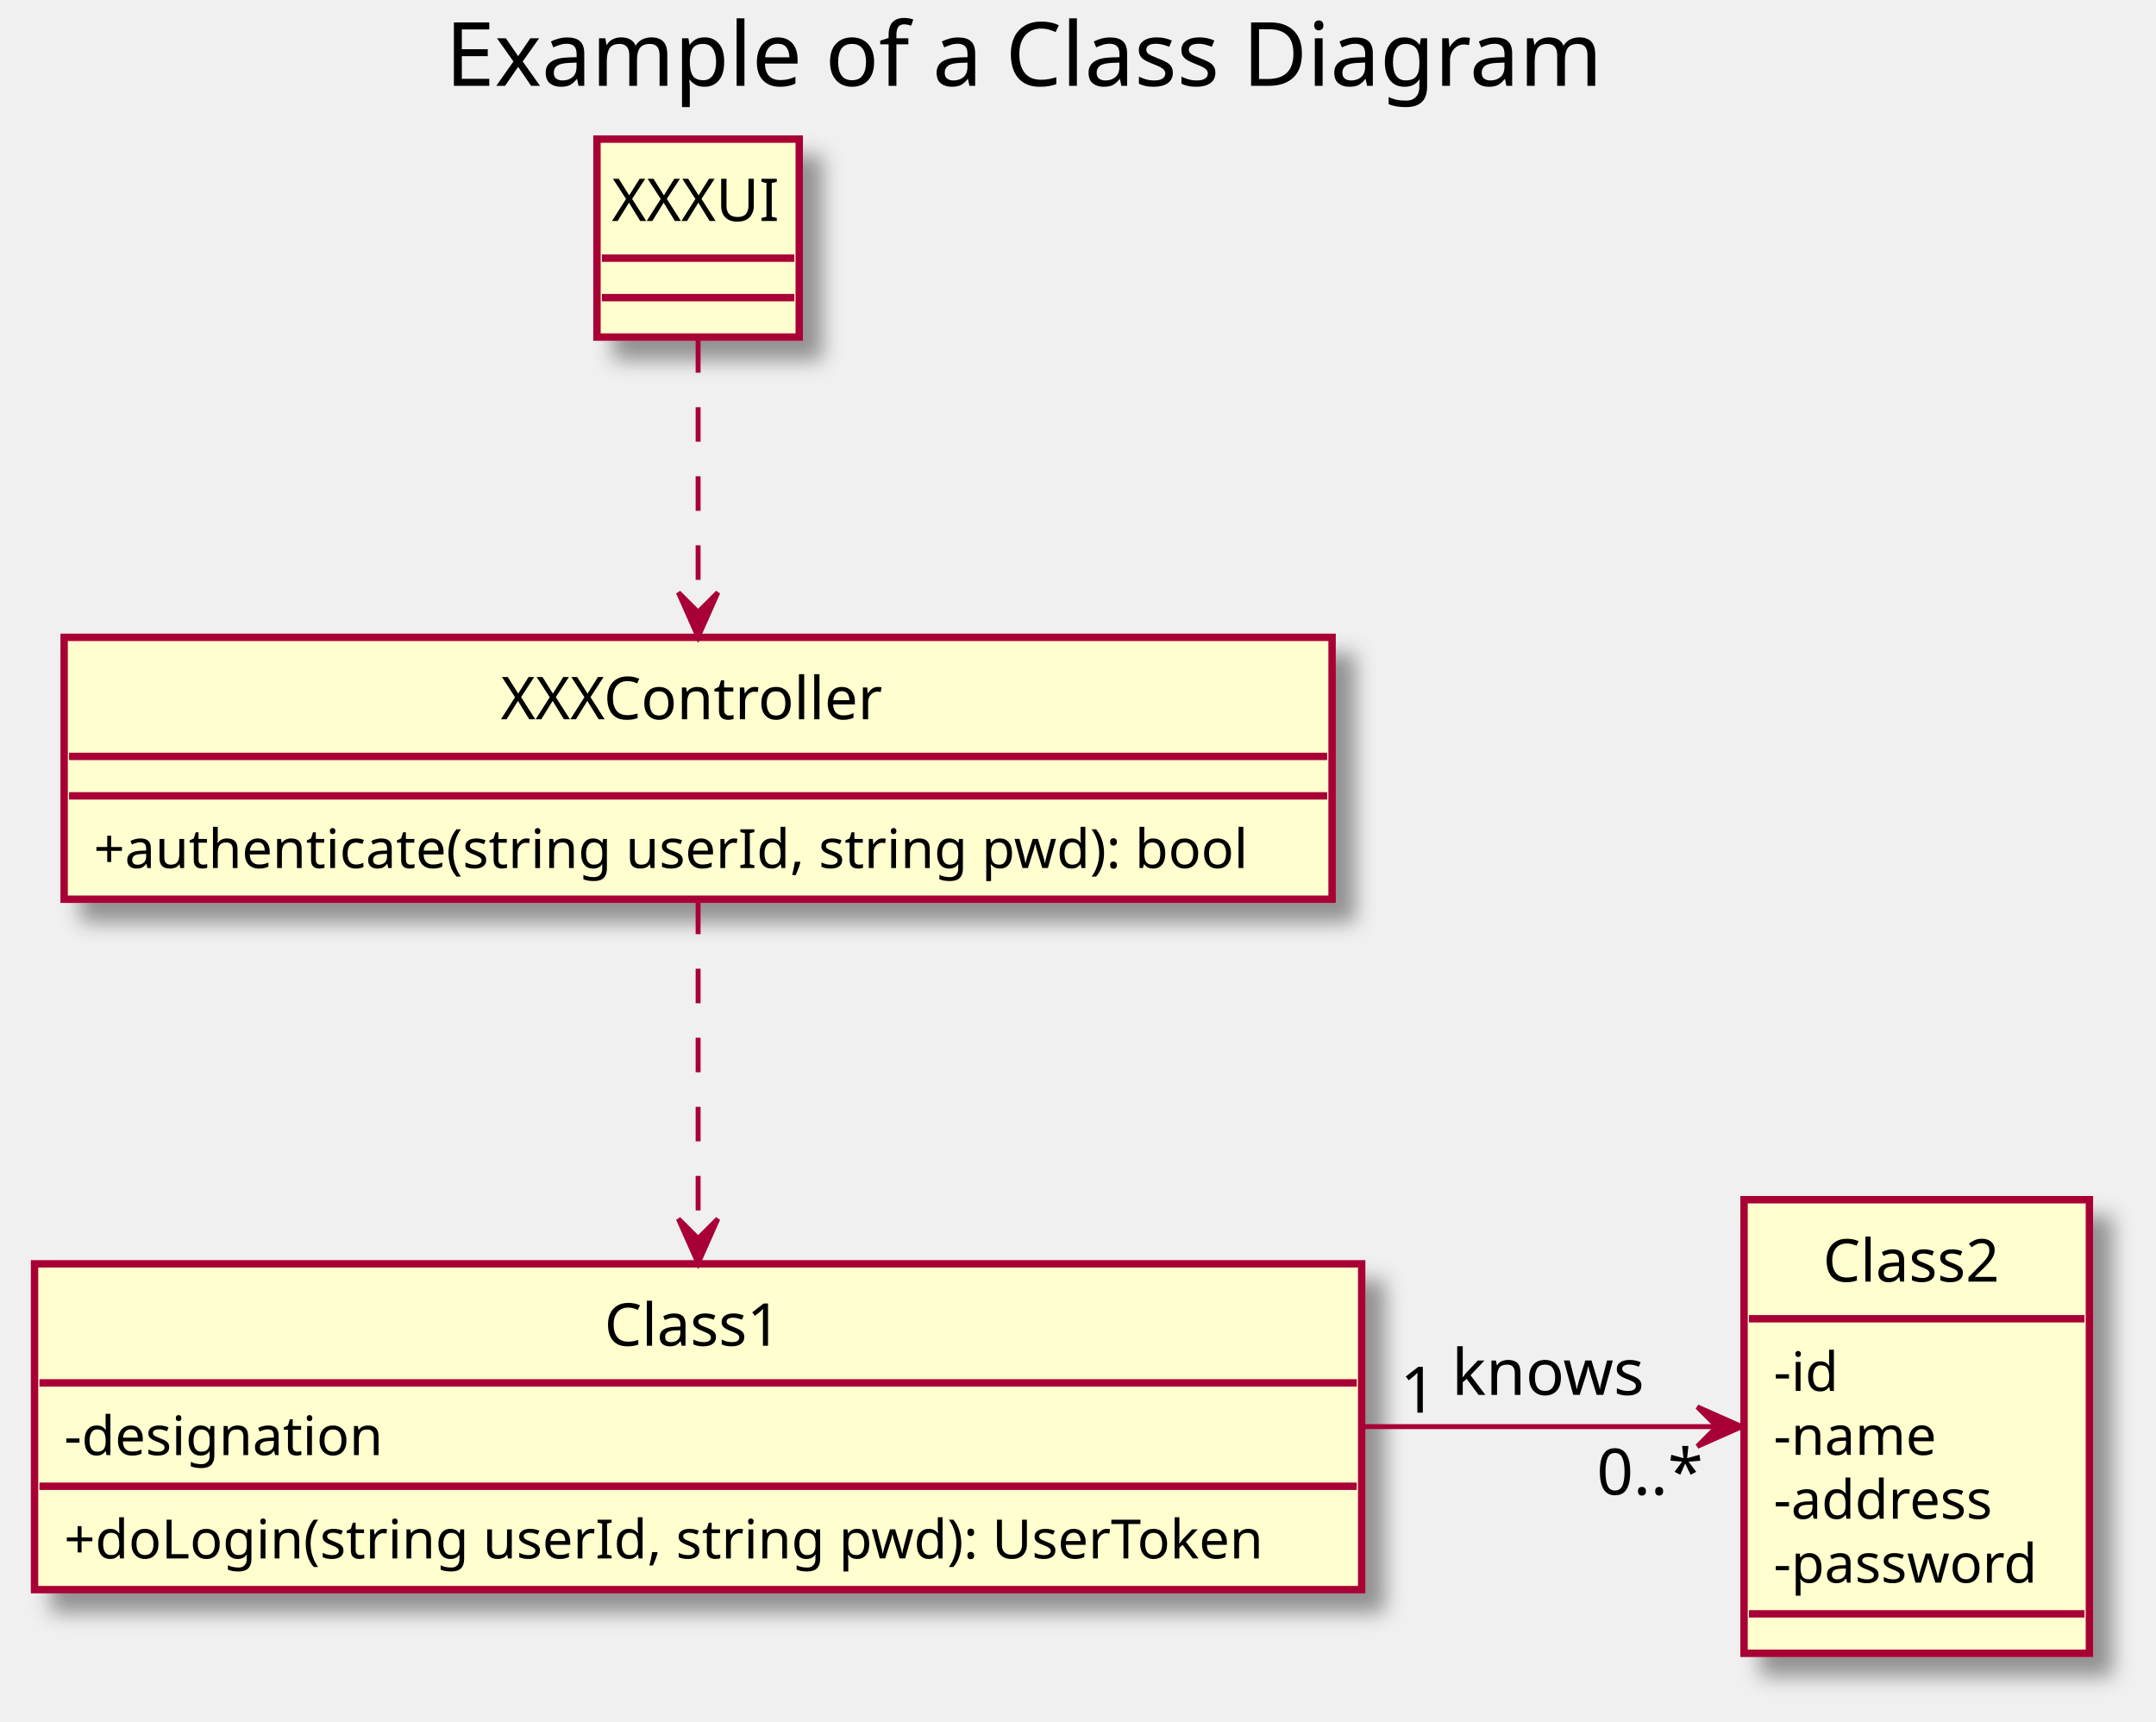
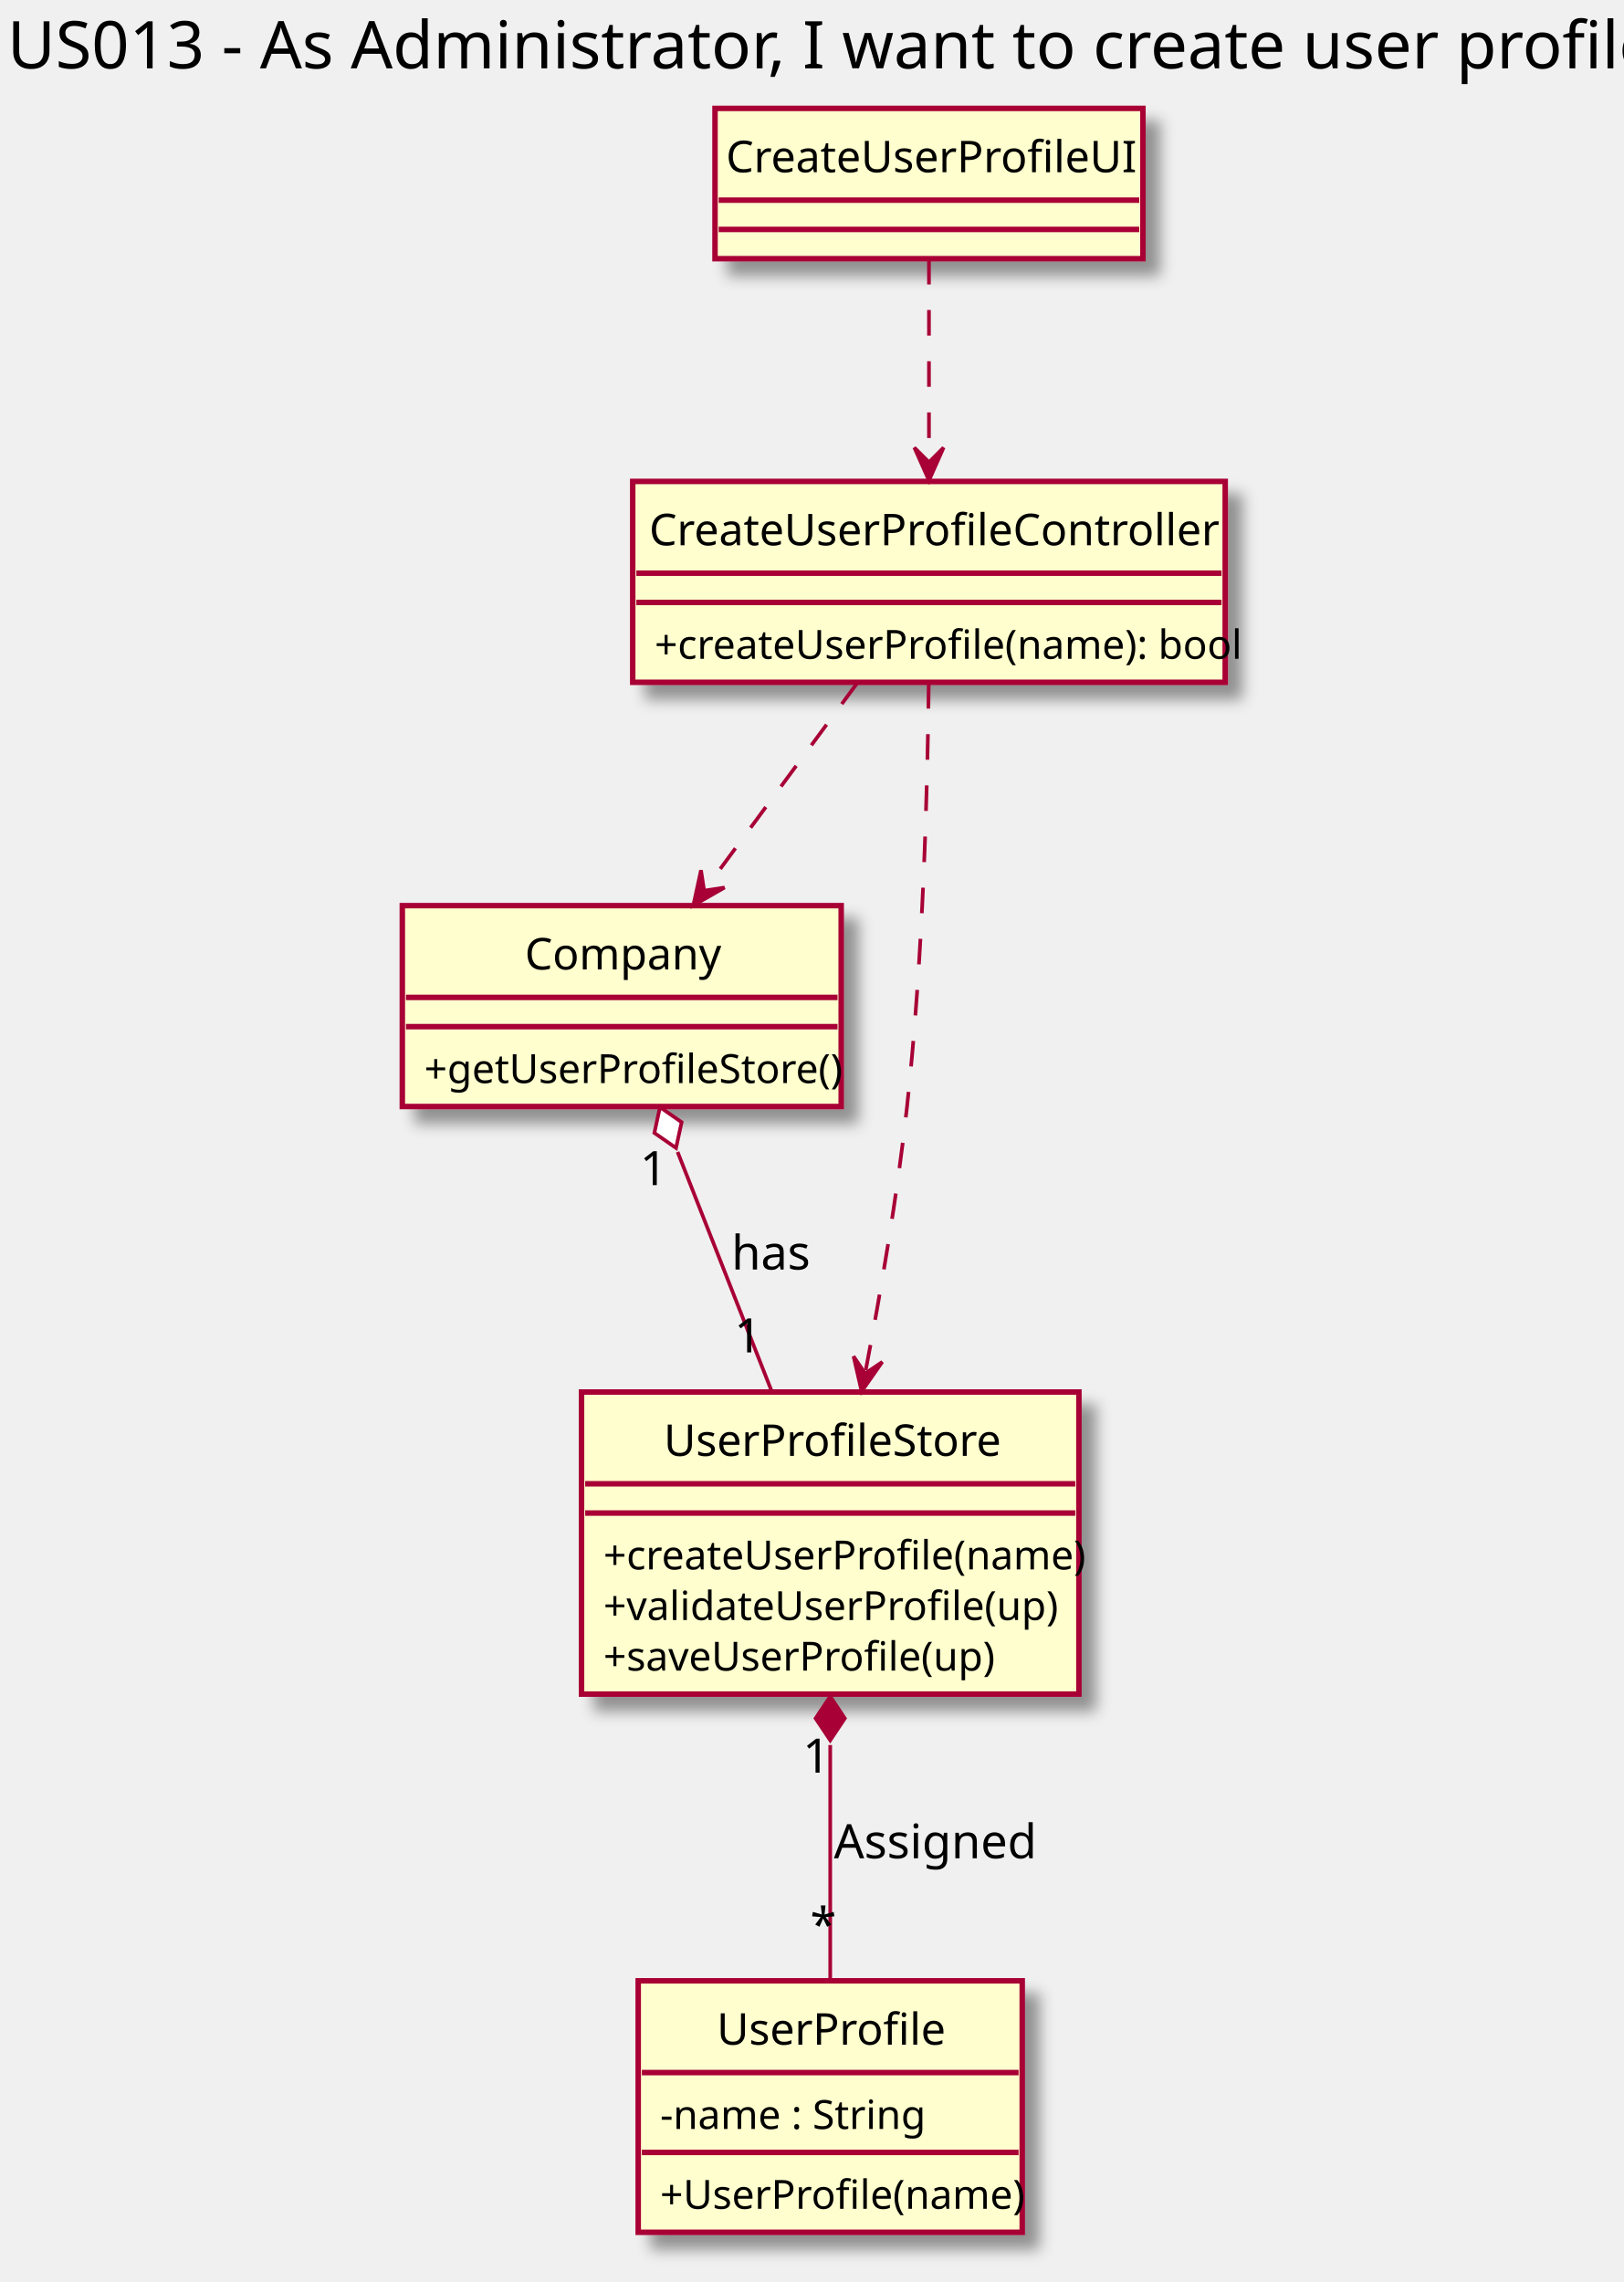
- <svg xmlns="http://www.w3.org/2000/svg" contentScriptType="application/ecmascript" contentStyleType="text/css" height="349px" preserveAspectRatio="none" style="width:437px;height:349px;background:#FFFFFF;" version="1.1" viewBox="0 0 437 349" width="437px" zoomAndPan="magnify">
+ <svg xmlns="http://www.w3.org/2000/svg" contentScriptType="application/ecmascript" contentStyleType="text/css" height="624px" preserveAspectRatio="none" style="width:444px;height:624px;background:#FFFFFF;" version="1.1" viewBox="0 0 444 624" width="444px" zoomAndPan="magnify">
  <defs>
-     <filter height="300%" id="fgtu8cgsx9p9u" width="300%" x="-1" y="-1">
+     <filter height="300%" id="f1qqlrgqj2hg22" width="300%" x="-1" y="-1">
      <feGaussianBlur result="blurOut" stdDeviation="2.0" />
      <feColorMatrix in="blurOut" result="blurOut2" type="matrix" values="0 0 0 0 0 0 0 0 0 0 0 0 0 0 0 0 0 0 .4 0" />
      <feOffset dx="4.0" dy="4.0" in="blurOut2" result="blurOut3" />
      <feBlend in="SourceGraphic" in2="blurOut3" mode="normal" />
    </filter>
  </defs>
  <g>
-     <text fill="#000000" font-family="sans-serif" font-size="18" lengthAdjust="spacing" textLength="244" x="90.25" y="17.402">Example of a Class Diagram</text>
-     <rect codeLine="8" fill="#FEFECE" filter="url(#fgtu8cgsx9p9u)" height="40.133" id="XXXUI" style="stroke:#A80036;stroke-width:1.5;" width="41" x="121" y="28.199" />
-     <text fill="#000000" font-family="sans-serif" font-size="12" lengthAdjust="spacing" textLength="35" x="124" y="44.801">XXXUI</text>
-     <line style="stroke:#A80036;stroke-width:1.5;" x1="122" x2="161" y1="52.332" y2="52.332" />
-     <line style="stroke:#A80036;stroke-width:1.5;" x1="122" x2="161" y1="60.332" y2="60.332" />
-     <rect codeLine="12" fill="#FEFECE" filter="url(#fgtu8cgsx9p9u)" height="53.088" id="XXXController" style="stroke:#A80036;stroke-width:1.5;" width="257" x="13" y="129.199" />
-     <text fill="#000000" font-family="sans-serif" font-size="12" lengthAdjust="spacing" textLength="80" x="101.5" y="145.801">XXXController</text>
-     <line style="stroke:#A80036;stroke-width:1.5;" x1="14" x2="269" y1="153.332" y2="153.332" />
-     <line style="stroke:#A80036;stroke-width:1.5;" x1="14" x2="269" y1="161.332" y2="161.332" />
-     <text fill="#000000" font-family="sans-serif" font-size="11" lengthAdjust="spacing" textLength="245" x="19" y="175.967">+authenticate(string userId, string pwd): bool</text>
-     <rect codeLine="16" fill="#FEFECE" filter="url(#fgtu8cgsx9p9u)" height="66.043" id="Class1" style="stroke:#A80036;stroke-width:1.5;" width="269" x="7" y="256.199" />
-     <text fill="#000000" font-family="sans-serif" font-size="12" lengthAdjust="spacing" textLength="38" x="122.5" y="272.801">Class1</text>
-     <line style="stroke:#A80036;stroke-width:1.5;" x1="8" x2="275" y1="280.332" y2="280.332" />
-     <text fill="#000000" font-family="sans-serif" font-size="11" lengthAdjust="spacing" textLength="69" x="13" y="294.967">-designation</text>
-     <line style="stroke:#A80036;stroke-width:1.5;" x1="8" x2="275" y1="301.287" y2="301.287" />
-     <text fill="#000000" font-family="sans-serif" font-size="11" lengthAdjust="spacing" textLength="257" x="13" y="315.922">+doLogin(string userId, string pwd): UserToken</text>
-     <rect codeLine="21" fill="#FEFECE" filter="url(#fgtu8cgsx9p9u)" height="91.953" id="Class2" style="stroke:#A80036;stroke-width:1.5;" width="70" x="353.5" y="243.199" />
-     <text fill="#000000" font-family="sans-serif" font-size="12" lengthAdjust="spacing" textLength="38" x="369.5" y="259.801">Class2</text>
-     <line style="stroke:#A80036;stroke-width:1.5;" x1="354.5" x2="422.5" y1="267.332" y2="267.332" />
-     <text fill="#000000" font-family="sans-serif" font-size="11" lengthAdjust="spacing" textLength="16" x="359.5" y="281.967">-id</text>
-     <text fill="#000000" font-family="sans-serif" font-size="11" lengthAdjust="spacing" textLength="35" x="359.5" y="294.922">-name</text>
-     <text fill="#000000" font-family="sans-serif" font-size="11" lengthAdjust="spacing" textLength="49" x="359.5" y="307.877">-address</text>
-     <text fill="#000000" font-family="sans-serif" font-size="11" lengthAdjust="spacing" textLength="58" x="359.5" y="320.832">-password</text>
-     <line style="stroke:#A80036;stroke-width:1.5;" x1="354.5" x2="422.5" y1="327.152" y2="327.152" />
-     <path codeLine="28" d="M141.5,68.549 C141.5,83.969 141.5,105.849 141.5,123.709 " fill="none" id="XXXUI-to-XXXController" style="stroke:#A80036;stroke-width:1.0;stroke-dasharray:7.0,7.0;" />
-     <polygon fill="#A80036" points="141.5,129.109,145.5,120.109,141.5,124.109,137.5,120.109,141.5,129.109" style="stroke:#A80036;stroke-width:1.0;" />
-     <path codeLine="30" d="M141.5,182.369 C141.5,201.879 141.5,229.009 141.5,250.919 " fill="none" id="XXXController-to-Class1" style="stroke:#A80036;stroke-width:1.0;stroke-dasharray:7.0,7.0;" />
-     <polygon fill="#A80036" points="141.5,256.079,145.5,247.079,141.5,251.079,137.5,247.079,141.5,256.079" style="stroke:#A80036;stroke-width:1.0;" />
-     <path codeLine="32" d="M276.2,289.199 C302.32,289.199 327.76,289.199 347.8,289.199 " fill="none" id="Class1-to-Class2" style="stroke:#A80036;stroke-width:1.0;" />
-     <polygon fill="#A80036" points="353.04,289.199,344.04,285.199,348.04,289.199,344.04,293.199,353.04,289.199" style="stroke:#A80036;stroke-width:1.0;" />
-     <text fill="#000000" font-family="sans-serif" font-size="13" lengthAdjust="spacing" textLength="41" x="294.25" y="282.768">knows</text>
-     <text fill="#000000" font-family="sans-serif" font-size="13" lengthAdjust="spacing" textLength="8" x="283.785" y="286.365">1</text>
-     <text fill="#000000" font-family="sans-serif" font-size="13" lengthAdjust="spacing" textLength="22" x="323.635" y="302.991">0..*</text>
+     <text fill="#000000" font-family="sans-serif" font-size="18" lengthAdjust="spacing" textLength="435" x="2" y="18.686">US013 - As Administrator, I want to create user profiles</text>
+     <rect codeLine="8" fill="#FEFECE" filter="url(#f1qqlrgqj2hg22)" height="41.094" id="CreateUserProfileUI" style="stroke:#A80036;stroke-width:1.5;" width="117" x="195.5" y="29.641" />
+     <text fill="#000000" font-family="sans-serif" font-size="12" lengthAdjust="spacing" textLength="111" x="198.5" y="47.098">CreateUserProfileUI</text>
+     <line style="stroke:#A80036;stroke-width:1.5;" x1="196.5" x2="311.5" y1="54.734" y2="54.734" />
+     <line style="stroke:#A80036;stroke-width:1.5;" x1="196.5" x2="311.5" y1="62.734" y2="62.734" />
+     <rect codeLine="12" fill="#FEFECE" filter="url(#f1qqlrgqj2hg22)" height="54.93" id="CreateUserProfileController" style="stroke:#A80036;stroke-width:1.5;" width="162" x="173" y="131.641" />
+     <text fill="#000000" font-family="sans-serif" font-size="12" lengthAdjust="spacing" textLength="153" x="177.5" y="149.098">CreateUserProfileController</text>
+     <line style="stroke:#A80036;stroke-width:1.5;" x1="174" x2="334" y1="156.734" y2="156.734" />
+     <line style="stroke:#A80036;stroke-width:1.5;" x1="174" x2="334" y1="164.734" y2="164.734" />
+     <text fill="#000000" font-family="sans-serif" font-size="11" lengthAdjust="spacing" textLength="150" x="179" y="180.153">+createUserProfile(name): bool</text>
+     <rect codeLine="16" fill="#FEFECE" filter="url(#f1qqlrgqj2hg22)" height="54.93" id="Company" style="stroke:#A80036;stroke-width:1.5;" width="120" x="110" y="247.641" />
+     <text fill="#000000" font-family="sans-serif" font-size="12" lengthAdjust="spacing" textLength="53" x="143.5" y="265.098">Company</text>
+     <line style="stroke:#A80036;stroke-width:1.5;" x1="111" x2="229" y1="272.734" y2="272.734" />
+     <line style="stroke:#A80036;stroke-width:1.5;" x1="111" x2="229" y1="280.734" y2="280.734" />
+     <text fill="#000000" font-family="sans-serif" font-size="11" lengthAdjust="spacing" textLength="108" x="116" y="296.153">+getUserProfileStore()</text>
+     <rect codeLine="20" fill="#FEFECE" filter="url(#f1qqlrgqj2hg22)" height="82.602" id="UserProfileStore" style="stroke:#A80036;stroke-width:1.5;" width="136" x="159" y="380.641" />
+     <text fill="#000000" font-family="sans-serif" font-size="12" lengthAdjust="spacing" textLength="91" x="181.5" y="398.098">UserProfileStore</text>
+     <line style="stroke:#A80036;stroke-width:1.5;" x1="160" x2="294" y1="405.734" y2="405.734" />
+     <line style="stroke:#A80036;stroke-width:1.5;" x1="160" x2="294" y1="413.734" y2="413.734" />
+     <text fill="#000000" font-family="sans-serif" font-size="11" lengthAdjust="spacing" textLength="124" x="165" y="429.153">+createUserProfile(name)</text>
+     <text fill="#000000" font-family="sans-serif" font-size="11" lengthAdjust="spacing" textLength="116" x="165" y="442.989">+validateUserProfile(up)</text>
+     <text fill="#000000" font-family="sans-serif" font-size="11" lengthAdjust="spacing" textLength="103" x="165" y="456.825">+saveUserProfile(up)</text>
+     <rect codeLine="26" fill="#FEFECE" filter="url(#f1qqlrgqj2hg22)" height="68.766" id="UserProfile" style="stroke:#A80036;stroke-width:1.5;" width="105" x="174.5" y="541.641" />
+     <text fill="#000000" font-family="sans-serif" font-size="12" lengthAdjust="spacing" textLength="62" x="196" y="559.098">UserProfile</text>
+     <line style="stroke:#A80036;stroke-width:1.5;" x1="175.5" x2="278.5" y1="566.734" y2="566.734" />
+     <text fill="#000000" font-family="sans-serif" font-size="11" lengthAdjust="spacing" textLength="67" x="180.5" y="582.153">-name : String</text>
+     <line style="stroke:#A80036;stroke-width:1.5;" x1="175.5" x2="278.5" y1="588.57" y2="588.57" />
+     <text fill="#000000" font-family="sans-serif" font-size="11" lengthAdjust="spacing" textLength="93" x="180.5" y="603.989">+UserProfile(name)</text>
+     <path codeLine="31" d="M254,70.771 C254,86.181 254,107.981 254,125.941 " fill="none" id="CreateUserProfileUI-to-CreateUserProfileController" style="stroke:#A80036;stroke-width:1.0;stroke-dasharray:7.0,7.0;" />
+     <polygon fill="#A80036" points="254,131.391,258,122.391,254,126.391,250,122.391,254,131.391" style="stroke:#A80036;stroke-width:1.0;" />
+     <path codeLine="33" d="M234.31,186.871 C221.88,203.731 205.78,225.581 192.8,243.201 " fill="none" id="CreateUserProfileController-to-Company" style="stroke:#A80036;stroke-width:1.0;stroke-dasharray:7.0,7.0;" />
+     <polygon fill="#A80036" points="189.57,247.581,198.12,242.692,192.529,243.55,191.671,237.958,189.57,247.581" style="stroke:#A80036;stroke-width:1.0;" />
+     <path codeLine="34" d="M253.94,186.751 C253.62,215.431 252.39,262.391 248,302.641 C245.37,326.771 240.8,353.411 236.59,375.301 " fill="none" id="CreateUserProfileController-to-UserProfileStore" style="stroke:#A80036;stroke-width:1.0;stroke-dasharray:7.0,7.0;" />
+     <polygon fill="#A80036" points="235.59,380.481,241.237,372.411,236.546,375.573,233.384,370.882,235.59,380.481" style="stroke:#A80036;stroke-width:1.0;" />
+     <path codeLine="35" d="M185.27,314.991 C193.23,335.231 202.95,359.961 211.01,380.471 " fill="none" id="Company-backto-UserProfileStore" style="stroke:#A80036;stroke-width:1.0;" />
+     <polygon fill="#FFFFFF" points="180.45,302.741,178.923,309.788,184.841,313.909,186.368,306.861,180.45,302.741" style="stroke:#A80036;stroke-width:1.0;" />
+     <text fill="#000000" font-family="sans-serif" font-size="13" lengthAdjust="spacing" textLength="21" x="200" y="347.136">has</text>
+     <text fill="#000000" font-family="sans-serif" font-size="13" lengthAdjust="spacing" textLength="7" x="174.97" y="324.069">1</text>
+     <text fill="#000000" font-family="sans-serif" font-size="13" lengthAdjust="spacing" textLength="7" x="200.782" y="369.801">1</text>
+     <path codeLine="36" d="M227,477.171 C227,498.611 227,522.611 227,541.481 " fill="none" id="UserProfileStore-backto-UserProfile" style="stroke:#A80036;stroke-width:1.0;" />
+     <polygon fill="#A80036" points="227,463.871,223,469.871,227,475.871,231,469.871,227,463.871" style="stroke:#A80036;stroke-width:1.0;" />
+     <text fill="#000000" font-family="sans-serif" font-size="13" lengthAdjust="spacing" textLength="54" x="228" y="508.136">Assigned</text>
+     <text fill="#000000" font-family="sans-serif" font-size="13" lengthAdjust="spacing" textLength="7" x="219.486" y="484.725">1</text>
+     <text fill="#000000" font-family="sans-serif" font-size="13" lengthAdjust="spacing" textLength="5" x="221.523" y="530.899">*</text>
  </g>
</svg>
